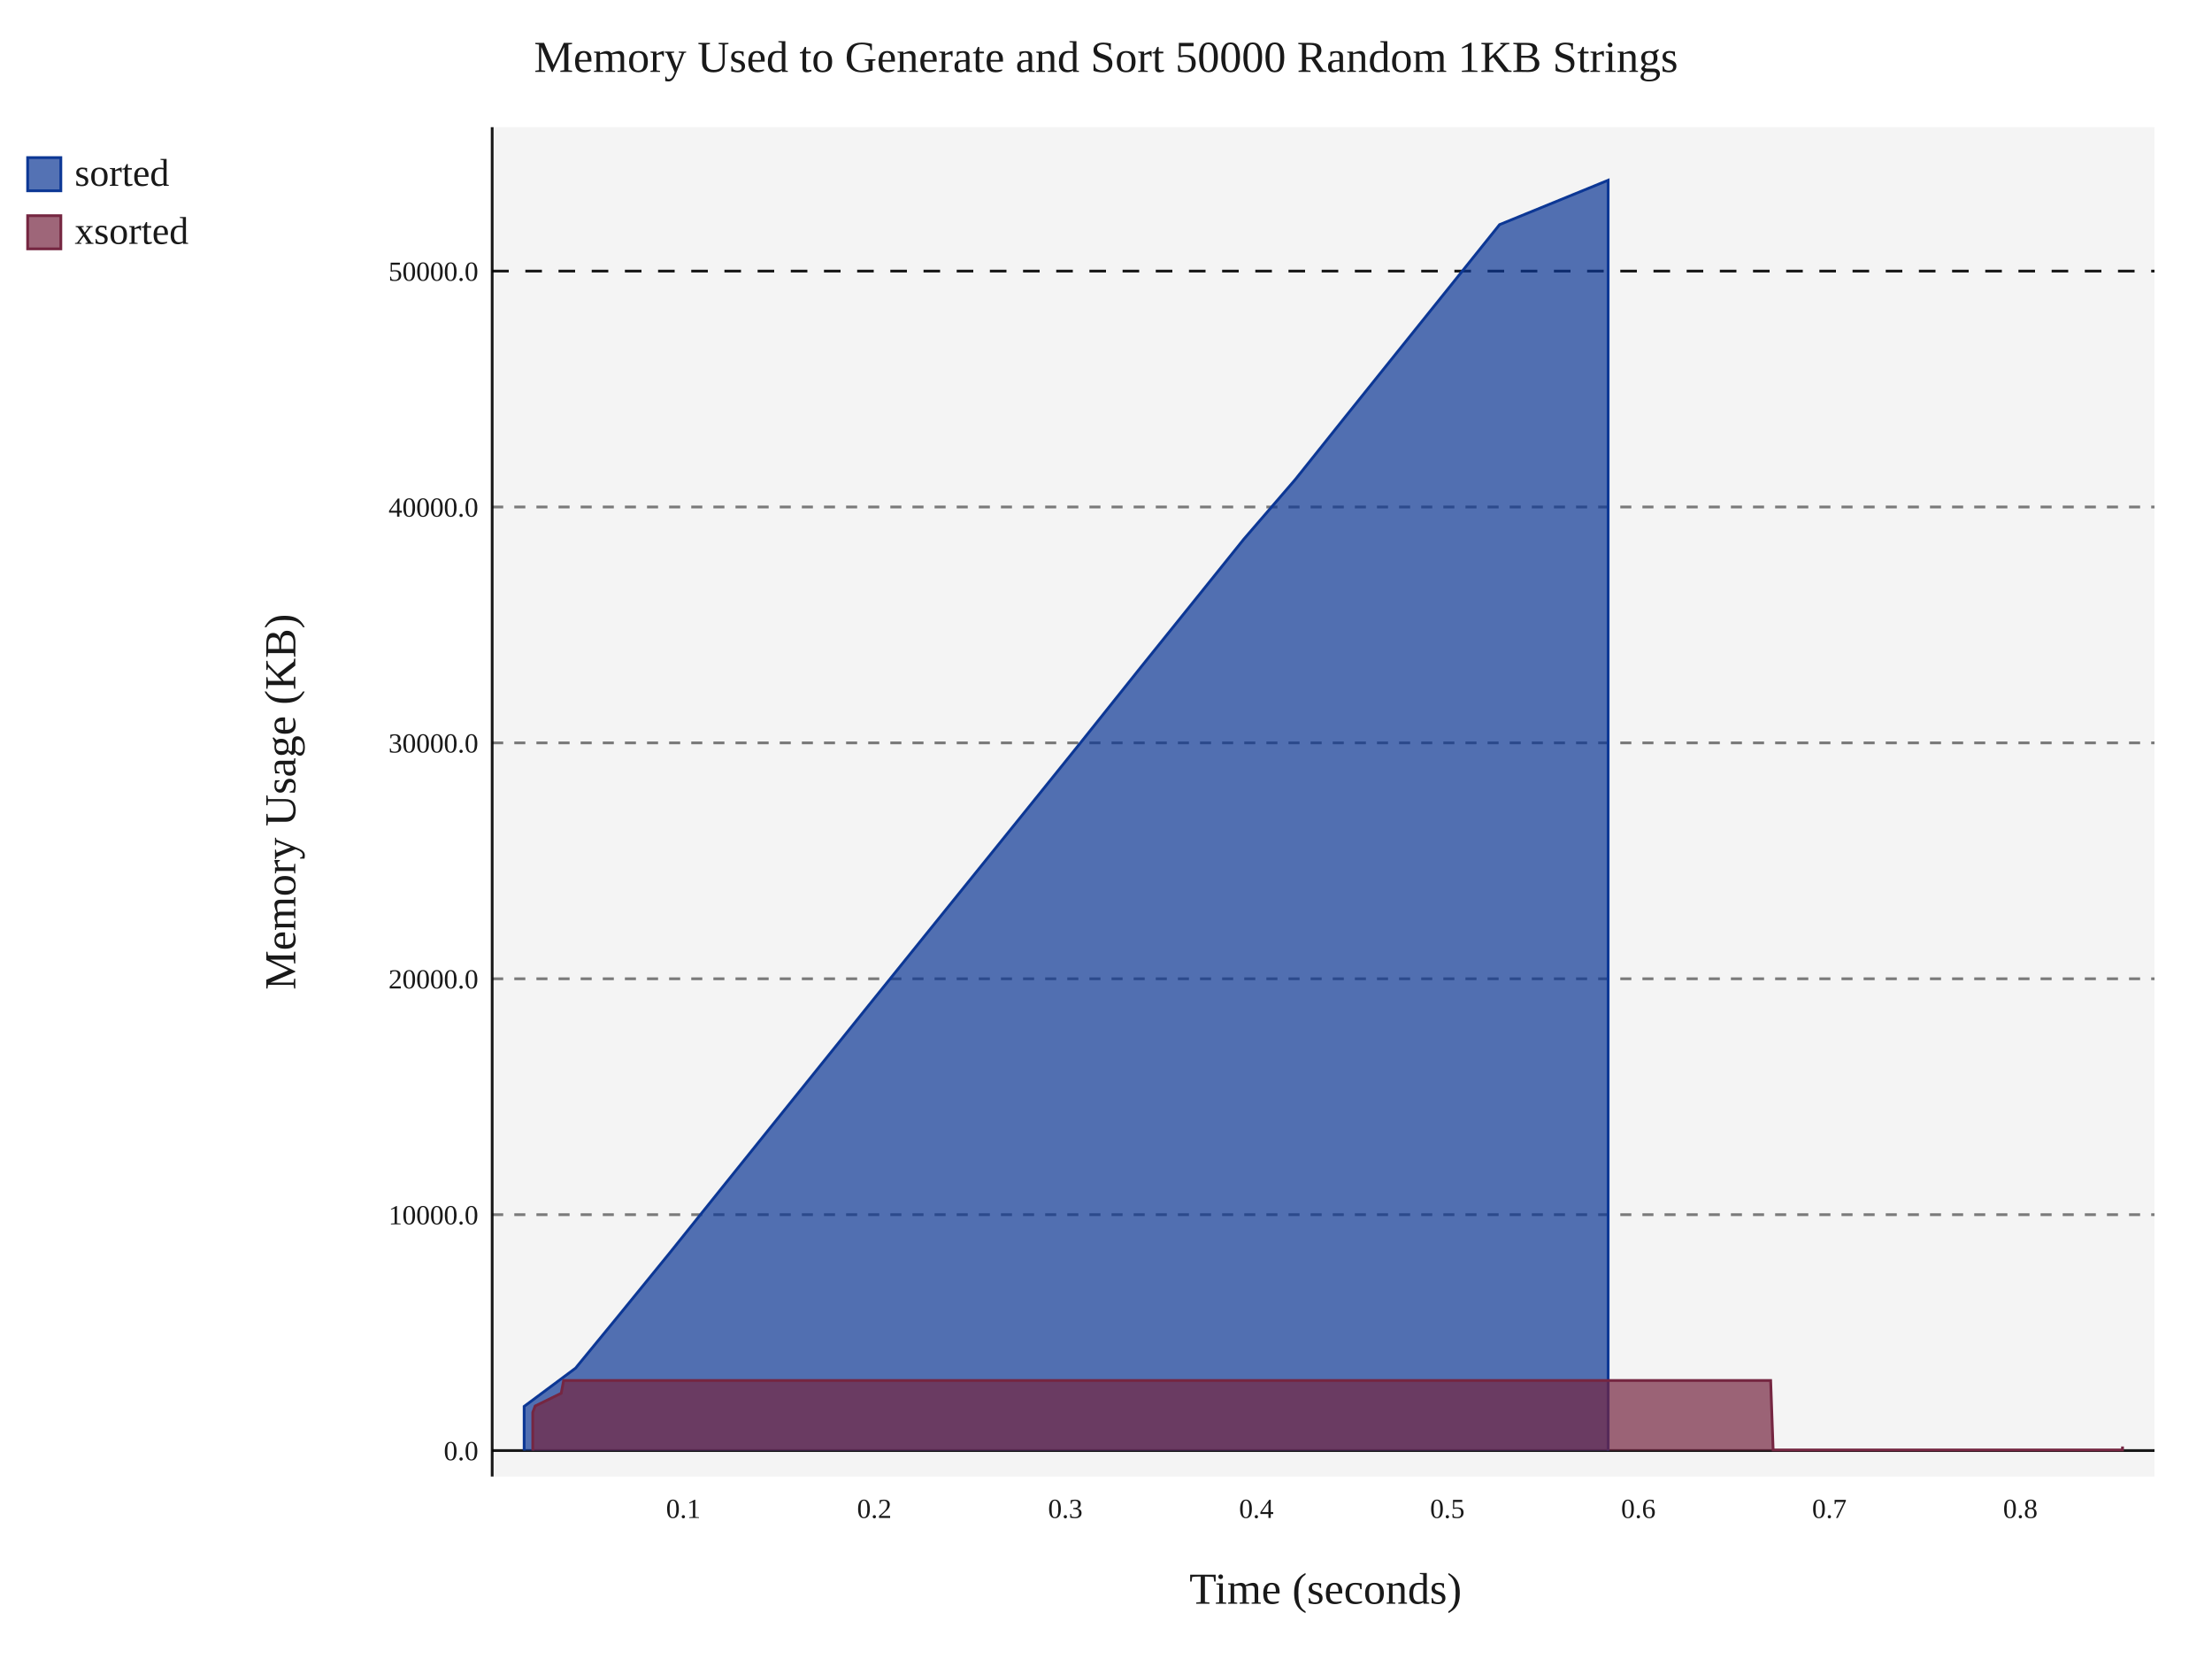
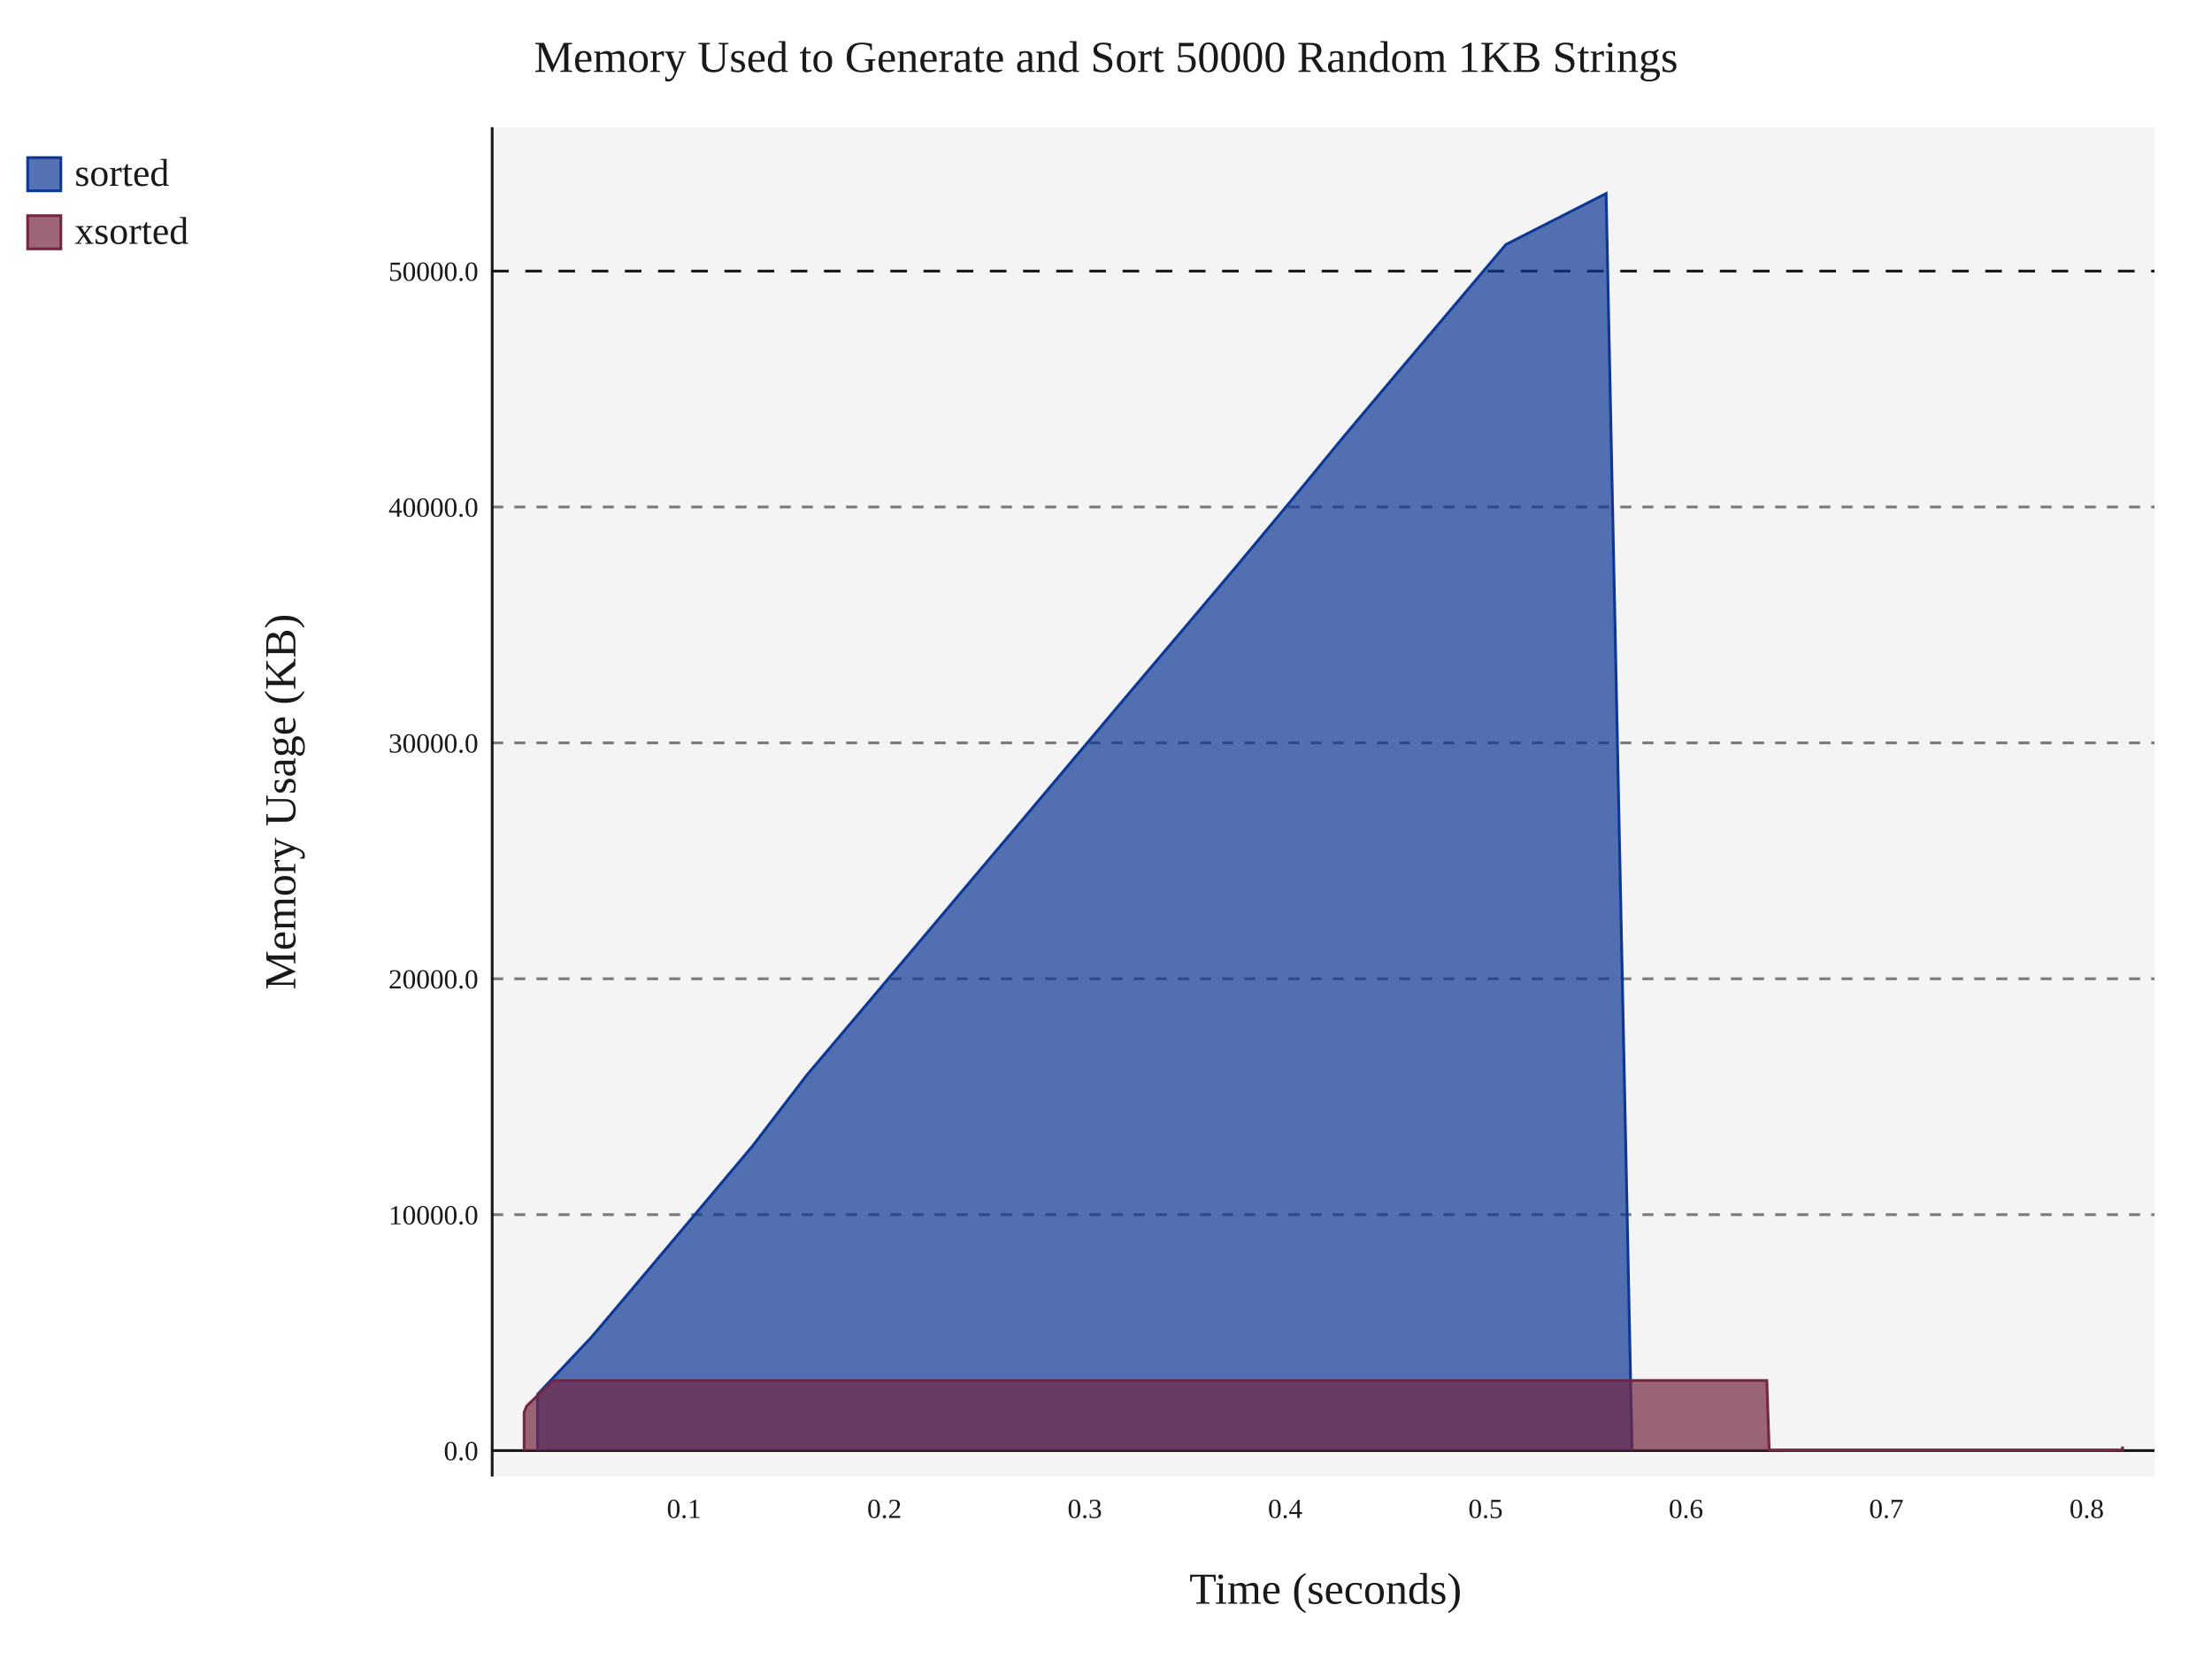
- <svg xmlns="http://www.w3.org/2000/svg" class="pygal-chart" id="chart-a756a3a8-4377-4407-8364-c83bf43f901e" viewBox="0 0 800 600">
+ <svg xmlns="http://www.w3.org/2000/svg" class="pygal-chart" id="chart-76e62b12-994c-4cc9-891e-225d5ea7662c" viewBox="0 0 800 600">
  <defs>
-     <style type="text/css">#chart-a756a3a8-4377-4407-8364-c83bf43f901e{-webkit-user-select:none;-webkit-font-smoothing:antialiased;font-family:Consolas,"Liberation Mono",Menlo,Courier,}#chart-a756a3a8-4377-4407-8364-c83bf43f901e .title{font-family:Consolas,"Liberation Mono",Menlo,Courier,;font-size:16px}#chart-a756a3a8-4377-4407-8364-c83bf43f901e .legends .legend text{font-family:Consolas,"Liberation Mono",Menlo,Courier,;font-size:14px}#chart-a756a3a8-4377-4407-8364-c83bf43f901e .axis text{font-family:Consolas,"Liberation Mono",Menlo,Courier,;font-size:10px}#chart-a756a3a8-4377-4407-8364-c83bf43f901e .axis text.major{font-family:Consolas,"Liberation Mono",Menlo,Courier,;font-size:10px}#chart-a756a3a8-4377-4407-8364-c83bf43f901e .series text{font-family:Consolas,"Liberation Mono",Menlo,Courier,;font-size:8px}#chart-a756a3a8-4377-4407-8364-c83bf43f901e .tooltip{font-family:Consolas,"Liberation Mono",Menlo,Courier,;font-size:14px}#chart-a756a3a8-4377-4407-8364-c83bf43f901e text.no_data{font-family:Consolas,"Liberation Mono",Menlo,Courier,;font-size:64px}
- #chart-a756a3a8-4377-4407-8364-c83bf43f901e{background-color:transparent}#chart-a756a3a8-4377-4407-8364-c83bf43f901e path,#chart-a756a3a8-4377-4407-8364-c83bf43f901e line,#chart-a756a3a8-4377-4407-8364-c83bf43f901e rect,#chart-a756a3a8-4377-4407-8364-c83bf43f901e circle{-webkit-transition:150ms;-moz-transition:150ms;transition:150ms}#chart-a756a3a8-4377-4407-8364-c83bf43f901e .graph &gt; .background{fill:transparent}#chart-a756a3a8-4377-4407-8364-c83bf43f901e .plot &gt; .background{fill:rgba(240,240,240,0.7)}#chart-a756a3a8-4377-4407-8364-c83bf43f901e .graph{fill:rgba(0,0,0,0.9)}#chart-a756a3a8-4377-4407-8364-c83bf43f901e text.no_data{fill:rgba(0,0,0,0.9)}#chart-a756a3a8-4377-4407-8364-c83bf43f901e .title{fill:rgba(0,0,0,0.9)}#chart-a756a3a8-4377-4407-8364-c83bf43f901e .legends .legend text{fill:rgba(0,0,0,0.9)}#chart-a756a3a8-4377-4407-8364-c83bf43f901e .legends .legend:hover text{fill:rgba(0,0,0,0.9)}#chart-a756a3a8-4377-4407-8364-c83bf43f901e .axis .line{stroke:rgba(0,0,0,0.9)}#chart-a756a3a8-4377-4407-8364-c83bf43f901e .axis .guide.line{stroke:rgba(0,0,0,0.5)}#chart-a756a3a8-4377-4407-8364-c83bf43f901e .axis .major.line{stroke:rgba(0,0,0,0.9)}#chart-a756a3a8-4377-4407-8364-c83bf43f901e .axis text.major{fill:rgba(0,0,0,0.9)}#chart-a756a3a8-4377-4407-8364-c83bf43f901e .axis.y .guides:hover .guide.line,#chart-a756a3a8-4377-4407-8364-c83bf43f901e .line-graph .axis.x .guides:hover .guide.line,#chart-a756a3a8-4377-4407-8364-c83bf43f901e .stackedline-graph .axis.x .guides:hover .guide.line,#chart-a756a3a8-4377-4407-8364-c83bf43f901e .xy-graph .axis.x .guides:hover .guide.line{stroke:rgba(0,0,0,0.9)}#chart-a756a3a8-4377-4407-8364-c83bf43f901e .axis .guides:hover text{fill:rgba(0,0,0,0.9)}#chart-a756a3a8-4377-4407-8364-c83bf43f901e .reactive{fill-opacity:.7}#chart-a756a3a8-4377-4407-8364-c83bf43f901e .reactive.active,#chart-a756a3a8-4377-4407-8364-c83bf43f901e .active .reactive{fill-opacity:.8;stroke-width:4}#chart-a756a3a8-4377-4407-8364-c83bf43f901e .series text{fill:rgba(0,0,0,0.9)}#chart-a756a3a8-4377-4407-8364-c83bf43f901e .tooltip rect{fill:rgba(240,240,240,0.7);stroke:rgba(0,0,0,0.9);-webkit-transition:opacity 150ms;-moz-transition:opacity 150ms;transition:opacity 150ms}#chart-a756a3a8-4377-4407-8364-c83bf43f901e .tooltip .label{fill:rgba(0,0,0,0.9)}#chart-a756a3a8-4377-4407-8364-c83bf43f901e .tooltip .label{fill:rgba(0,0,0,0.9)}#chart-a756a3a8-4377-4407-8364-c83bf43f901e .tooltip .legend{font-size:.8em;fill:rgba(0,0,0,0.5)}#chart-a756a3a8-4377-4407-8364-c83bf43f901e .tooltip .x_label{font-size:.6em;fill:rgba(0,0,0,0.9)}#chart-a756a3a8-4377-4407-8364-c83bf43f901e .tooltip .value{font-size:1.5em}#chart-a756a3a8-4377-4407-8364-c83bf43f901e .map-element{fill:rgba(0,0,0,0.9);stroke:rgba(0,0,0,0.5) !important;opacity:.9;stroke-width:3;-webkit-transition:opacity 150ms;-moz-transition:opacity 150ms;transition:opacity 150ms}#chart-a756a3a8-4377-4407-8364-c83bf43f901e .map-element:hover{opacity:1;stroke-width:10}#chart-a756a3a8-4377-4407-8364-c83bf43f901e .color-0,#chart-a756a3a8-4377-4407-8364-c83bf43f901e .color-0 a:visited{stroke:rgb(12,55,149);fill:rgb(12,55,149)}#chart-a756a3a8-4377-4407-8364-c83bf43f901e .color-1,#chart-a756a3a8-4377-4407-8364-c83bf43f901e .color-1 a:visited{stroke:rgb(117,38,65);fill:rgb(117,38,65)}#chart-a756a3a8-4377-4407-8364-c83bf43f901e .text-overlay .color-0 text{fill:black}#chart-a756a3a8-4377-4407-8364-c83bf43f901e .text-overlay .color-1 text{fill:black}
- #chart-a756a3a8-4377-4407-8364-c83bf43f901e text.no_data{text-anchor:middle}#chart-a756a3a8-4377-4407-8364-c83bf43f901e .guide.line{fill-opacity:0}#chart-a756a3a8-4377-4407-8364-c83bf43f901e .centered{text-anchor:middle}#chart-a756a3a8-4377-4407-8364-c83bf43f901e .title{text-anchor:middle}#chart-a756a3a8-4377-4407-8364-c83bf43f901e .legends .legend text{fill-opacity:1}#chart-a756a3a8-4377-4407-8364-c83bf43f901e .axis.x text{text-anchor:middle}#chart-a756a3a8-4377-4407-8364-c83bf43f901e .axis.x:not(.web) text[transform]{text-anchor:start}#chart-a756a3a8-4377-4407-8364-c83bf43f901e .axis.y text{text-anchor:end}#chart-a756a3a8-4377-4407-8364-c83bf43f901e .axis.y2 text{text-anchor:start}#chart-a756a3a8-4377-4407-8364-c83bf43f901e .axis .guide.line{stroke-dasharray:4,4}#chart-a756a3a8-4377-4407-8364-c83bf43f901e .axis .major.guide.line{stroke-dasharray:6,6}#chart-a756a3a8-4377-4407-8364-c83bf43f901e .horizontal .axis.y .guide.line,#chart-a756a3a8-4377-4407-8364-c83bf43f901e .horizontal .axis.y2 .guide.line,#chart-a756a3a8-4377-4407-8364-c83bf43f901e .vertical .axis.x .guide.line{opacity:0}#chart-a756a3a8-4377-4407-8364-c83bf43f901e .horizontal .axis.always_show .guide.line,#chart-a756a3a8-4377-4407-8364-c83bf43f901e .vertical .axis.always_show .guide.line{opacity:1 !important}#chart-a756a3a8-4377-4407-8364-c83bf43f901e .axis.y .guides:hover .guide.line,#chart-a756a3a8-4377-4407-8364-c83bf43f901e .axis.y2 .guides:hover .guide.line,#chart-a756a3a8-4377-4407-8364-c83bf43f901e .axis.x .guides:hover .guide.line{opacity:1}#chart-a756a3a8-4377-4407-8364-c83bf43f901e .axis .guides:hover text{opacity:1}#chart-a756a3a8-4377-4407-8364-c83bf43f901e .nofill{fill:none}#chart-a756a3a8-4377-4407-8364-c83bf43f901e .subtle-fill{fill-opacity:.2}#chart-a756a3a8-4377-4407-8364-c83bf43f901e .dot{stroke-width:1px;fill-opacity:1}#chart-a756a3a8-4377-4407-8364-c83bf43f901e .dot.active{stroke-width:5px}#chart-a756a3a8-4377-4407-8364-c83bf43f901e .dot.negative{fill:transparent}#chart-a756a3a8-4377-4407-8364-c83bf43f901e text,#chart-a756a3a8-4377-4407-8364-c83bf43f901e tspan{stroke:none !important}#chart-a756a3a8-4377-4407-8364-c83bf43f901e .series text.active{opacity:1}#chart-a756a3a8-4377-4407-8364-c83bf43f901e .tooltip rect{fill-opacity:.95;stroke-width:.5}#chart-a756a3a8-4377-4407-8364-c83bf43f901e .tooltip text{fill-opacity:1}</style>
+     <style type="text/css">#chart-76e62b12-994c-4cc9-891e-225d5ea7662c{-webkit-user-select:none;-webkit-font-smoothing:antialiased;font-family:Consolas,"Liberation Mono",Menlo,Courier,}#chart-76e62b12-994c-4cc9-891e-225d5ea7662c .title{font-family:Consolas,"Liberation Mono",Menlo,Courier,;font-size:16px}#chart-76e62b12-994c-4cc9-891e-225d5ea7662c .legends .legend text{font-family:Consolas,"Liberation Mono",Menlo,Courier,;font-size:14px}#chart-76e62b12-994c-4cc9-891e-225d5ea7662c .axis text{font-family:Consolas,"Liberation Mono",Menlo,Courier,;font-size:10px}#chart-76e62b12-994c-4cc9-891e-225d5ea7662c .axis text.major{font-family:Consolas,"Liberation Mono",Menlo,Courier,;font-size:10px}#chart-76e62b12-994c-4cc9-891e-225d5ea7662c .series text{font-family:Consolas,"Liberation Mono",Menlo,Courier,;font-size:8px}#chart-76e62b12-994c-4cc9-891e-225d5ea7662c .tooltip{font-family:Consolas,"Liberation Mono",Menlo,Courier,;font-size:14px}#chart-76e62b12-994c-4cc9-891e-225d5ea7662c text.no_data{font-family:Consolas,"Liberation Mono",Menlo,Courier,;font-size:64px}
+ #chart-76e62b12-994c-4cc9-891e-225d5ea7662c{background-color:transparent}#chart-76e62b12-994c-4cc9-891e-225d5ea7662c path,#chart-76e62b12-994c-4cc9-891e-225d5ea7662c line,#chart-76e62b12-994c-4cc9-891e-225d5ea7662c rect,#chart-76e62b12-994c-4cc9-891e-225d5ea7662c circle{-webkit-transition:150ms;-moz-transition:150ms;transition:150ms}#chart-76e62b12-994c-4cc9-891e-225d5ea7662c .graph &gt; .background{fill:transparent}#chart-76e62b12-994c-4cc9-891e-225d5ea7662c .plot &gt; .background{fill:rgba(240,240,240,0.7)}#chart-76e62b12-994c-4cc9-891e-225d5ea7662c .graph{fill:rgba(0,0,0,0.9)}#chart-76e62b12-994c-4cc9-891e-225d5ea7662c text.no_data{fill:rgba(0,0,0,0.9)}#chart-76e62b12-994c-4cc9-891e-225d5ea7662c .title{fill:rgba(0,0,0,0.9)}#chart-76e62b12-994c-4cc9-891e-225d5ea7662c .legends .legend text{fill:rgba(0,0,0,0.9)}#chart-76e62b12-994c-4cc9-891e-225d5ea7662c .legends .legend:hover text{fill:rgba(0,0,0,0.9)}#chart-76e62b12-994c-4cc9-891e-225d5ea7662c .axis .line{stroke:rgba(0,0,0,0.9)}#chart-76e62b12-994c-4cc9-891e-225d5ea7662c .axis .guide.line{stroke:rgba(0,0,0,0.5)}#chart-76e62b12-994c-4cc9-891e-225d5ea7662c .axis .major.line{stroke:rgba(0,0,0,0.9)}#chart-76e62b12-994c-4cc9-891e-225d5ea7662c .axis text.major{fill:rgba(0,0,0,0.9)}#chart-76e62b12-994c-4cc9-891e-225d5ea7662c .axis.y .guides:hover .guide.line,#chart-76e62b12-994c-4cc9-891e-225d5ea7662c .line-graph .axis.x .guides:hover .guide.line,#chart-76e62b12-994c-4cc9-891e-225d5ea7662c .stackedline-graph .axis.x .guides:hover .guide.line,#chart-76e62b12-994c-4cc9-891e-225d5ea7662c .xy-graph .axis.x .guides:hover .guide.line{stroke:rgba(0,0,0,0.9)}#chart-76e62b12-994c-4cc9-891e-225d5ea7662c .axis .guides:hover text{fill:rgba(0,0,0,0.9)}#chart-76e62b12-994c-4cc9-891e-225d5ea7662c .reactive{fill-opacity:.7}#chart-76e62b12-994c-4cc9-891e-225d5ea7662c .reactive.active,#chart-76e62b12-994c-4cc9-891e-225d5ea7662c .active .reactive{fill-opacity:.8;stroke-width:4}#chart-76e62b12-994c-4cc9-891e-225d5ea7662c .series text{fill:rgba(0,0,0,0.9)}#chart-76e62b12-994c-4cc9-891e-225d5ea7662c .tooltip rect{fill:rgba(240,240,240,0.7);stroke:rgba(0,0,0,0.9);-webkit-transition:opacity 150ms;-moz-transition:opacity 150ms;transition:opacity 150ms}#chart-76e62b12-994c-4cc9-891e-225d5ea7662c .tooltip .label{fill:rgba(0,0,0,0.9)}#chart-76e62b12-994c-4cc9-891e-225d5ea7662c .tooltip .label{fill:rgba(0,0,0,0.9)}#chart-76e62b12-994c-4cc9-891e-225d5ea7662c .tooltip .legend{font-size:.8em;fill:rgba(0,0,0,0.5)}#chart-76e62b12-994c-4cc9-891e-225d5ea7662c .tooltip .x_label{font-size:.6em;fill:rgba(0,0,0,0.9)}#chart-76e62b12-994c-4cc9-891e-225d5ea7662c .tooltip .value{font-size:1.5em}#chart-76e62b12-994c-4cc9-891e-225d5ea7662c .map-element{fill:rgba(0,0,0,0.9);stroke:rgba(0,0,0,0.5) !important;opacity:.9;stroke-width:3;-webkit-transition:opacity 150ms;-moz-transition:opacity 150ms;transition:opacity 150ms}#chart-76e62b12-994c-4cc9-891e-225d5ea7662c .map-element:hover{opacity:1;stroke-width:10}#chart-76e62b12-994c-4cc9-891e-225d5ea7662c .color-0,#chart-76e62b12-994c-4cc9-891e-225d5ea7662c .color-0 a:visited{stroke:rgb(12,55,149);fill:rgb(12,55,149)}#chart-76e62b12-994c-4cc9-891e-225d5ea7662c .color-1,#chart-76e62b12-994c-4cc9-891e-225d5ea7662c .color-1 a:visited{stroke:rgb(117,38,65);fill:rgb(117,38,65)}#chart-76e62b12-994c-4cc9-891e-225d5ea7662c .text-overlay .color-0 text{fill:black}#chart-76e62b12-994c-4cc9-891e-225d5ea7662c .text-overlay .color-1 text{fill:black}
+ #chart-76e62b12-994c-4cc9-891e-225d5ea7662c text.no_data{text-anchor:middle}#chart-76e62b12-994c-4cc9-891e-225d5ea7662c .guide.line{fill-opacity:0}#chart-76e62b12-994c-4cc9-891e-225d5ea7662c .centered{text-anchor:middle}#chart-76e62b12-994c-4cc9-891e-225d5ea7662c .title{text-anchor:middle}#chart-76e62b12-994c-4cc9-891e-225d5ea7662c .legends .legend text{fill-opacity:1}#chart-76e62b12-994c-4cc9-891e-225d5ea7662c .axis.x text{text-anchor:middle}#chart-76e62b12-994c-4cc9-891e-225d5ea7662c .axis.x:not(.web) text[transform]{text-anchor:start}#chart-76e62b12-994c-4cc9-891e-225d5ea7662c .axis.y text{text-anchor:end}#chart-76e62b12-994c-4cc9-891e-225d5ea7662c .axis.y2 text{text-anchor:start}#chart-76e62b12-994c-4cc9-891e-225d5ea7662c .axis .guide.line{stroke-dasharray:4,4}#chart-76e62b12-994c-4cc9-891e-225d5ea7662c .axis .major.guide.line{stroke-dasharray:6,6}#chart-76e62b12-994c-4cc9-891e-225d5ea7662c .horizontal .axis.y .guide.line,#chart-76e62b12-994c-4cc9-891e-225d5ea7662c .horizontal .axis.y2 .guide.line,#chart-76e62b12-994c-4cc9-891e-225d5ea7662c .vertical .axis.x .guide.line{opacity:0}#chart-76e62b12-994c-4cc9-891e-225d5ea7662c .horizontal .axis.always_show .guide.line,#chart-76e62b12-994c-4cc9-891e-225d5ea7662c .vertical .axis.always_show .guide.line{opacity:1 !important}#chart-76e62b12-994c-4cc9-891e-225d5ea7662c .axis.y .guides:hover .guide.line,#chart-76e62b12-994c-4cc9-891e-225d5ea7662c .axis.y2 .guides:hover .guide.line,#chart-76e62b12-994c-4cc9-891e-225d5ea7662c .axis.x .guides:hover .guide.line{opacity:1}#chart-76e62b12-994c-4cc9-891e-225d5ea7662c .axis .guides:hover text{opacity:1}#chart-76e62b12-994c-4cc9-891e-225d5ea7662c .nofill{fill:none}#chart-76e62b12-994c-4cc9-891e-225d5ea7662c .subtle-fill{fill-opacity:.2}#chart-76e62b12-994c-4cc9-891e-225d5ea7662c .dot{stroke-width:1px;fill-opacity:1}#chart-76e62b12-994c-4cc9-891e-225d5ea7662c .dot.active{stroke-width:5px}#chart-76e62b12-994c-4cc9-891e-225d5ea7662c .dot.negative{fill:transparent}#chart-76e62b12-994c-4cc9-891e-225d5ea7662c text,#chart-76e62b12-994c-4cc9-891e-225d5ea7662c tspan{stroke:none !important}#chart-76e62b12-994c-4cc9-891e-225d5ea7662c .series text.active{opacity:1}#chart-76e62b12-994c-4cc9-891e-225d5ea7662c .tooltip rect{fill-opacity:.95;stroke-width:.5}#chart-76e62b12-994c-4cc9-891e-225d5ea7662c .tooltip text{fill-opacity:1}</style>
  </defs>
  <g class="graph xy-graph vertical">
    <rect class="background" height="600" width="800" x="0" y="0" />
    <g class="plot" transform="translate(178, 46)">
      <rect class="background" height="488" width="601.2" x="0" y="0" />
      <g class="axis y">
        <g class="guides">
          <path class="major line" d="M0 478.615 h601.2" />
          <text class="major" x="-5" y="482.115">0.0</text>
        </g>
        <g class="guides">
          <path class="guide line" d="M0 393.301 h601.2" />
          <text class="" x="-5" y="396.801">10000.0</text>
        </g>
        <g class="guides">
          <path class="guide line" d="M0 307.986 h601.2" />
          <text class="" x="-5" y="311.486">20000.0</text>
        </g>
        <g class="guides">
          <path class="guide line" d="M0 222.671 h601.2" />
          <text class="" x="-5" y="226.171">30000.0</text>
        </g>
        <g class="guides">
          <path class="guide line" d="M0 137.357 h601.2" />
          <text class="" x="-5" y="140.857">40000.0</text>
        </g>
        <g class="guides">
          <path class="major guide line" d="M0 52.042 h601.2" />
          <text class="major" x="-5" y="55.542">50000.0</text>
        </g>
      </g>
      <g class="axis x">
        <path class="line" d="M0 0 v488" />
        <g class="guides">
-           <path class="guide line" d="M69.139 0 v488" />
-           <text class="" x="69.139" y="503.0">0.1</text>
+           <path class="guide line" d="M69.403 0 v488" />
+           <text class="" x="69.403" y="503.0">0.1</text>
        </g>
        <g class="guides">
-           <path class="guide line" d="M138.218 0 v488" />
-           <text class="" x="138.218" y="503.0">0.2</text>
+           <path class="guide line" d="M141.873 0 v488" />
+           <text class="" x="141.873" y="503.0">0.2</text>
        </g>
        <g class="guides">
-           <path class="guide line" d="M207.297 0 v488" />
-           <text class="" x="207.297" y="503.0">0.3</text>
+           <path class="guide line" d="M214.343 0 v488" />
+           <text class="" x="214.343" y="503.0">0.3</text>
        </g>
        <g class="guides">
-           <path class="guide line" d="M276.377 0 v488" />
-           <text class="" x="276.377" y="503.0">0.4</text>
+           <path class="guide line" d="M286.813 0 v488" />
+           <text class="" x="286.813" y="503.0">0.4</text>
        </g>
        <g class="guides">
-           <path class="guide line" d="M345.456 0 v488" />
-           <text class="" x="345.456" y="503.0">0.5</text>
+           <path class="guide line" d="M359.283 0 v488" />
+           <text class="" x="359.283" y="503.0">0.5</text>
        </g>
        <g class="guides">
-           <path class="guide line" d="M414.536 0 v488" />
-           <text class="" x="414.536" y="503.0">0.6</text>
+           <path class="guide line" d="M431.753 0 v488" />
+           <text class="" x="431.753" y="503.0">0.6</text>
        </g>
        <g class="guides">
-           <path class="guide line" d="M483.615 0 v488" />
-           <text class="" x="483.615" y="503.0">0.7</text>
+           <path class="guide line" d="M504.222 0 v488" />
+           <text class="" x="504.222" y="503.0">0.7</text>
        </g>
        <g class="guides">
-           <path class="guide line" d="M552.695 0 v488" />
-           <text class="" x="552.695" y="503.0">0.8</text>
+           <path class="guide line" d="M576.692 0 v488" />
+           <text class="" x="576.692" y="503.0">0.8</text>
        </g>
      </g>
      <g class="series serie-0 color-0">
-         <path class="line reactive" d="M11.562 478.615 L11.562 462.646 30.16 448.807 45.303 430.356 64.087 407.293 82.595 384.229 101.127 361.166 119.694 338.102 138.245 315.038 156.848 291.975 175.471 268.911 194.085 245.847 212.666 222.784 234.761 195.107 253.324 172.044 271.856 148.98 290.43 127.454 308.819 104.425 327.318 81.362 345.847 58.298 364.346 35.235 403.603 19.195 403.603 478.615" />
+         <path class="line reactive" d="M16.427 478.615 L16.427 458.277 35.973 437.52 55.46 414.457 74.883 391.393 94.272 368.329 113.679 342.959 133.186 319.896 152.645 296.832 172.091 273.768 191.589 250.705 211.02 227.641 230.459 204.578 249.999 181.514 269.48 158.45 288.691 135.387 308.194 111.624 327.624 88.56 347.107 65.497 366.617 42.433 402.873 23.982 412.178 475.366 412.178 478.615" />
      </g>
      <g class="series serie-1 color-1">
-         <path class="line reactive" d="M14.68 478.615 L14.68 464.812 15.545 462.506 24.961 457.893 25.844 453.28 35.19 453.28 36.031 453.28 45.052 453.28 45.93 453.28 54.891 453.28 55.765 453.28 64.329 453.28 65.171 453.28 73.525 453.28 74.361 453.28 82.652 453.28 83.496 453.28 91.855 453.28 92.7 453.28 101.031 453.28 101.872 453.28 110.201 453.28 111.044 453.28 119.442 453.28 120.289 453.28 128.512 453.28 129.358 453.28 137.683 453.28 138.529 453.28 146.847 453.28 147.695 453.28 156.003 453.28 156.846 453.28 165.078 453.28 165.92 453.28 174.323 453.28 175.165 453.28 183.385 453.28 184.225 453.28 192.428 453.28 193.276 453.28 201.75 453.28 202.588 453.28 211.149 453.28 212.179 453.28 220.913 453.28 221.827 453.28 230.414 453.28 231.316 453.28 239.993 453.28 241.012 453.28 249.426 453.28 250.308 453.28 258.933 453.28 259.802 453.28 268.355 453.28 269.211 453.28 277.866 453.28 278.784 453.28 287.414 453.28 288.293 453.28 297.242 453.28 298.056 453.28 306.616 453.28 307.597 453.28 316.195 453.28 317.064 453.28 326.308 453.28 327.14 453.28 328.013 453.28 336.605 453.28 337.489 453.28 346.415 453.28 347.281 453.28 355.911 453.28 356.833 453.28 365.371 453.28 366.304 453.28 375.051 453.28 375.903 453.28 384.561 453.28 385.447 453.28 394.117 453.28 394.981 453.28 403.47 453.28 404.563 453.28 413.042 453.28 413.931 453.28 422.474 453.28 423.369 453.28 432.025 453.28 432.928 453.28 441.6 453.28 442.514 453.28 451.179 453.28 452.166 453.28 459.516 453.28 460.371 453.28 461.572 453.28 462.379 453.28 463.279 478.406 464.56 478.406 465.851 478.406 468.385 478.406 469.912 478.406 471.776 478.406 472.657 478.406 473.788 478.406 475.131 478.406 476.487 478.406 477.719 478.406 478.796 478.406 479.81 478.406 481.141 478.406 482.259 478.406 484.368 478.406 485.38 478.406 486.352 478.406 487.685 478.406 489.129 478.406 490.319 478.406 491.517 478.406 492.587 478.406 493.904 478.406 495.069 478.406 495.947 478.406 497.121 478.406 497.929 478.406 499.116 478.406 500.11 478.406 501.028 478.406 501.903 478.406 503.23 478.406 504.437 478.406 505.339 478.406 506.405 478.406 507.411 478.406 508.753 478.406 510.157 478.406 511.583 478.406 512.636 478.406 513.497 478.406 514.809 478.406 516.155 478.406 517.357 478.406 518.318 478.406 519.686 478.406 521.143 478.406 522.227 478.406 523.065 478.406 523.978 478.406 525.073 478.406 525.952 478.406 527.039 478.406 528.415 478.406 529.638 478.406 530.573 478.406 531.921 478.406 533.196 478.406 534.458 478.406 535.426 478.406 536.614 478.406 537.982 478.406 538.929 478.406 539.999 478.406 541.157 478.406 542.145 478.406 543.416 478.406 544.843 478.406 545.944 478.406 546.854 478.406 548.169 478.406 549.146 478.406 550.156 478.406 551.569 478.406 552.78 478.406 553.953 478.406 555.033 478.406 555.942 478.406 557.135 478.406 558.053 478.406 558.917 478.406 560.014 478.406 560.968 478.406 563.093 478.406 564.396 478.406 565.388 478.406 566.596 478.406 567.637 478.406 568.543 478.406 570.509 478.406 572.367 478.406 573.924 478.406 575.228 478.406 577.011 478.406 578.034 478.406 578.986 478.406 580.059 478.406 580.972 478.406 582.123 478.406 582.98 478.406 583.837 478.406 584.627 478.406 585.417 478.406 586.191 478.406 586.982 478.406 587.826 478.406 588.667 478.406 589.594 478.406 589.638 477.148 589.638 478.615" />
+         <path class="line reactive" d="M11.562 478.615 L11.562 464.812 12.475 462.506 22.118 453.28 23.018 453.28 32.46 453.28 33.35 453.28 42.554 453.28 43.437 453.28 52.325 453.28 53.22 453.28 61.904 453.28 62.785 453.28 71.253 453.28 72.128 453.28 80.652 453.28 81.533 453.28 90.17 453.28 91.056 453.28 99.553 453.28 100.429 453.28 108.93 453.28 109.802 453.28 118.416 453.28 119.292 453.28 127.742 453.28 128.618 453.28 137.219 453.28 138.1 453.28 146.699 453.28 147.573 453.28 156.075 453.28 156.952 453.28 165.565 453.28 166.446 453.28 175.047 453.28 175.931 453.28 184.681 453.28 185.571 453.28 194.049 453.28 194.945 453.28 203.52 453.28 204.384 453.28 212.787 453.28 213.666 453.28 222.143 453.28 223.03 453.28 231.635 453.28 232.517 453.28 240.885 453.28 241.747 453.28 250.189 453.28 251.061 453.28 259.558 453.28 260.44 453.28 268.991 453.28 269.858 453.28 278.321 453.28 279.203 453.28 287.595 453.28 288.453 453.28 296.934 453.28 297.822 453.28 306.345 453.28 307.23 453.28 315.695 453.28 316.565 453.28 325.067 453.28 325.943 453.28 334.48 453.28 335.367 453.28 344.017 453.28 344.894 453.28 353.368 453.28 354.249 453.28 362.725 453.28 363.605 453.28 372.241 453.28 373.116 453.28 381.732 453.28 382.614 453.28 391.184 453.28 392.053 453.28 400.659 453.28 401.529 453.28 410.133 453.28 411.014 453.28 420.307 453.28 421.171 453.28 430.206 453.28 431.12 453.28 440.009 453.28 440.899 453.28 449.574 453.28 450.539 453.28 458.173 453.28 459.159 453.28 460.14 453.28 460.99 453.28 461.858 478.406 463.354 478.406 465.086 478.406 466.969 478.406 468.338 478.406 469.752 478.406 472.042 478.406 473.304 478.406 476.008 478.406 476.83 478.406 477.838 478.406 479.516 478.406 480.872 478.406 483 478.406 484.763 478.406 485.811 478.406 487.192 478.406 488.589 478.406 490.695 478.406 492.588 478.406 493.79 478.406 494.756 478.406 496.019 478.406 498.156 478.406 499.552 478.406 501.672 478.406 503.234 478.406 504.584 478.406 505.595 478.406 507.622 478.406 509.121 478.406 512.038 478.406 513.715 478.406 514.827 478.406 516.988 478.406 518.864 478.406 520.272 478.406 522.394 478.406 523.782 478.406 525.932 478.406 527.408 478.406 530.204 478.406 532.127 478.406 533.274 478.406 534.159 478.406 536.286 478.406 537.683 478.406 539.819 478.406 541.199 478.406 542.613 478.406 544.128 478.406 545.289 478.406 547.9 478.406 550.194 478.406 551.569 478.406 552.955 478.406 554.351 478.406 555.73 478.406 557.239 478.406 559 478.406 561.132 478.406 563.301 478.406 564.686 478.406 566.055 478.406 567.684 478.406 569.011 478.406 571.029 478.406 572.147 478.406 573.97 478.406 575.614 478.406 577.078 478.406 578.467 478.406 579.856 478.406 581.236 478.406 582.635 478.406 583.516 478.406 584.376 478.406 585.255 478.406 586.084 478.406 586.894 478.406 587.705 478.406 588.677 478.406 589.558 478.406 589.638 477.148 589.638 478.615" />
      </g>
    </g>
    <g class="titles">
      <text class="title plot_title" x="400.0" y="26">Memory Used to Generate and Sort 50000 Random 1KB Strings</text>
      <text class="title" x="479.4" y="580">Time (seconds)</text>
      <text class="title" transform="rotate(-90 80.8 290)" x="80.8" y="316.0">Memory Usage (KB)</text>
    </g>
    <g class="plot overlay" transform="translate(178, 46)">
      <g class="series serie-0 color-0" />
      <g class="series serie-1 color-1" />
    </g>
    <g class="plot text-overlay" transform="translate(178, 46)">
      <g class="series serie-0 color-0" />
      <g class="series serie-1 color-1" />
    </g>
    <g class="plot tooltip-overlay" transform="translate(178, 46)">
      <g class="tooltip" style="opacity: 0" transform="translate(0 0)">
        <rect class="tooltip-box" height="0" rx="0" ry="0" width="0" />
        <g class="text" />
      </g>
    </g>
    <g class="legends" transform="translate(10, 56)">
      <g class="legend reactive activate-serie" id="activate-serie-0">
        <rect class="color-0 reactive" height="12" width="12" x="0.0" y="1.0" />
        <text x="17.0" y="11.2">sorted</text>
      </g>
      <g class="legend reactive activate-serie" id="activate-serie-1">
        <rect class="color-1 reactive" height="12" width="12" x="0.0" y="22.0" />
        <text x="17.0" y="32.2">xsorted</text>
      </g>
    </g>
    <g class="legends" transform="translate(790, 56)" />
  </g>
</svg>
